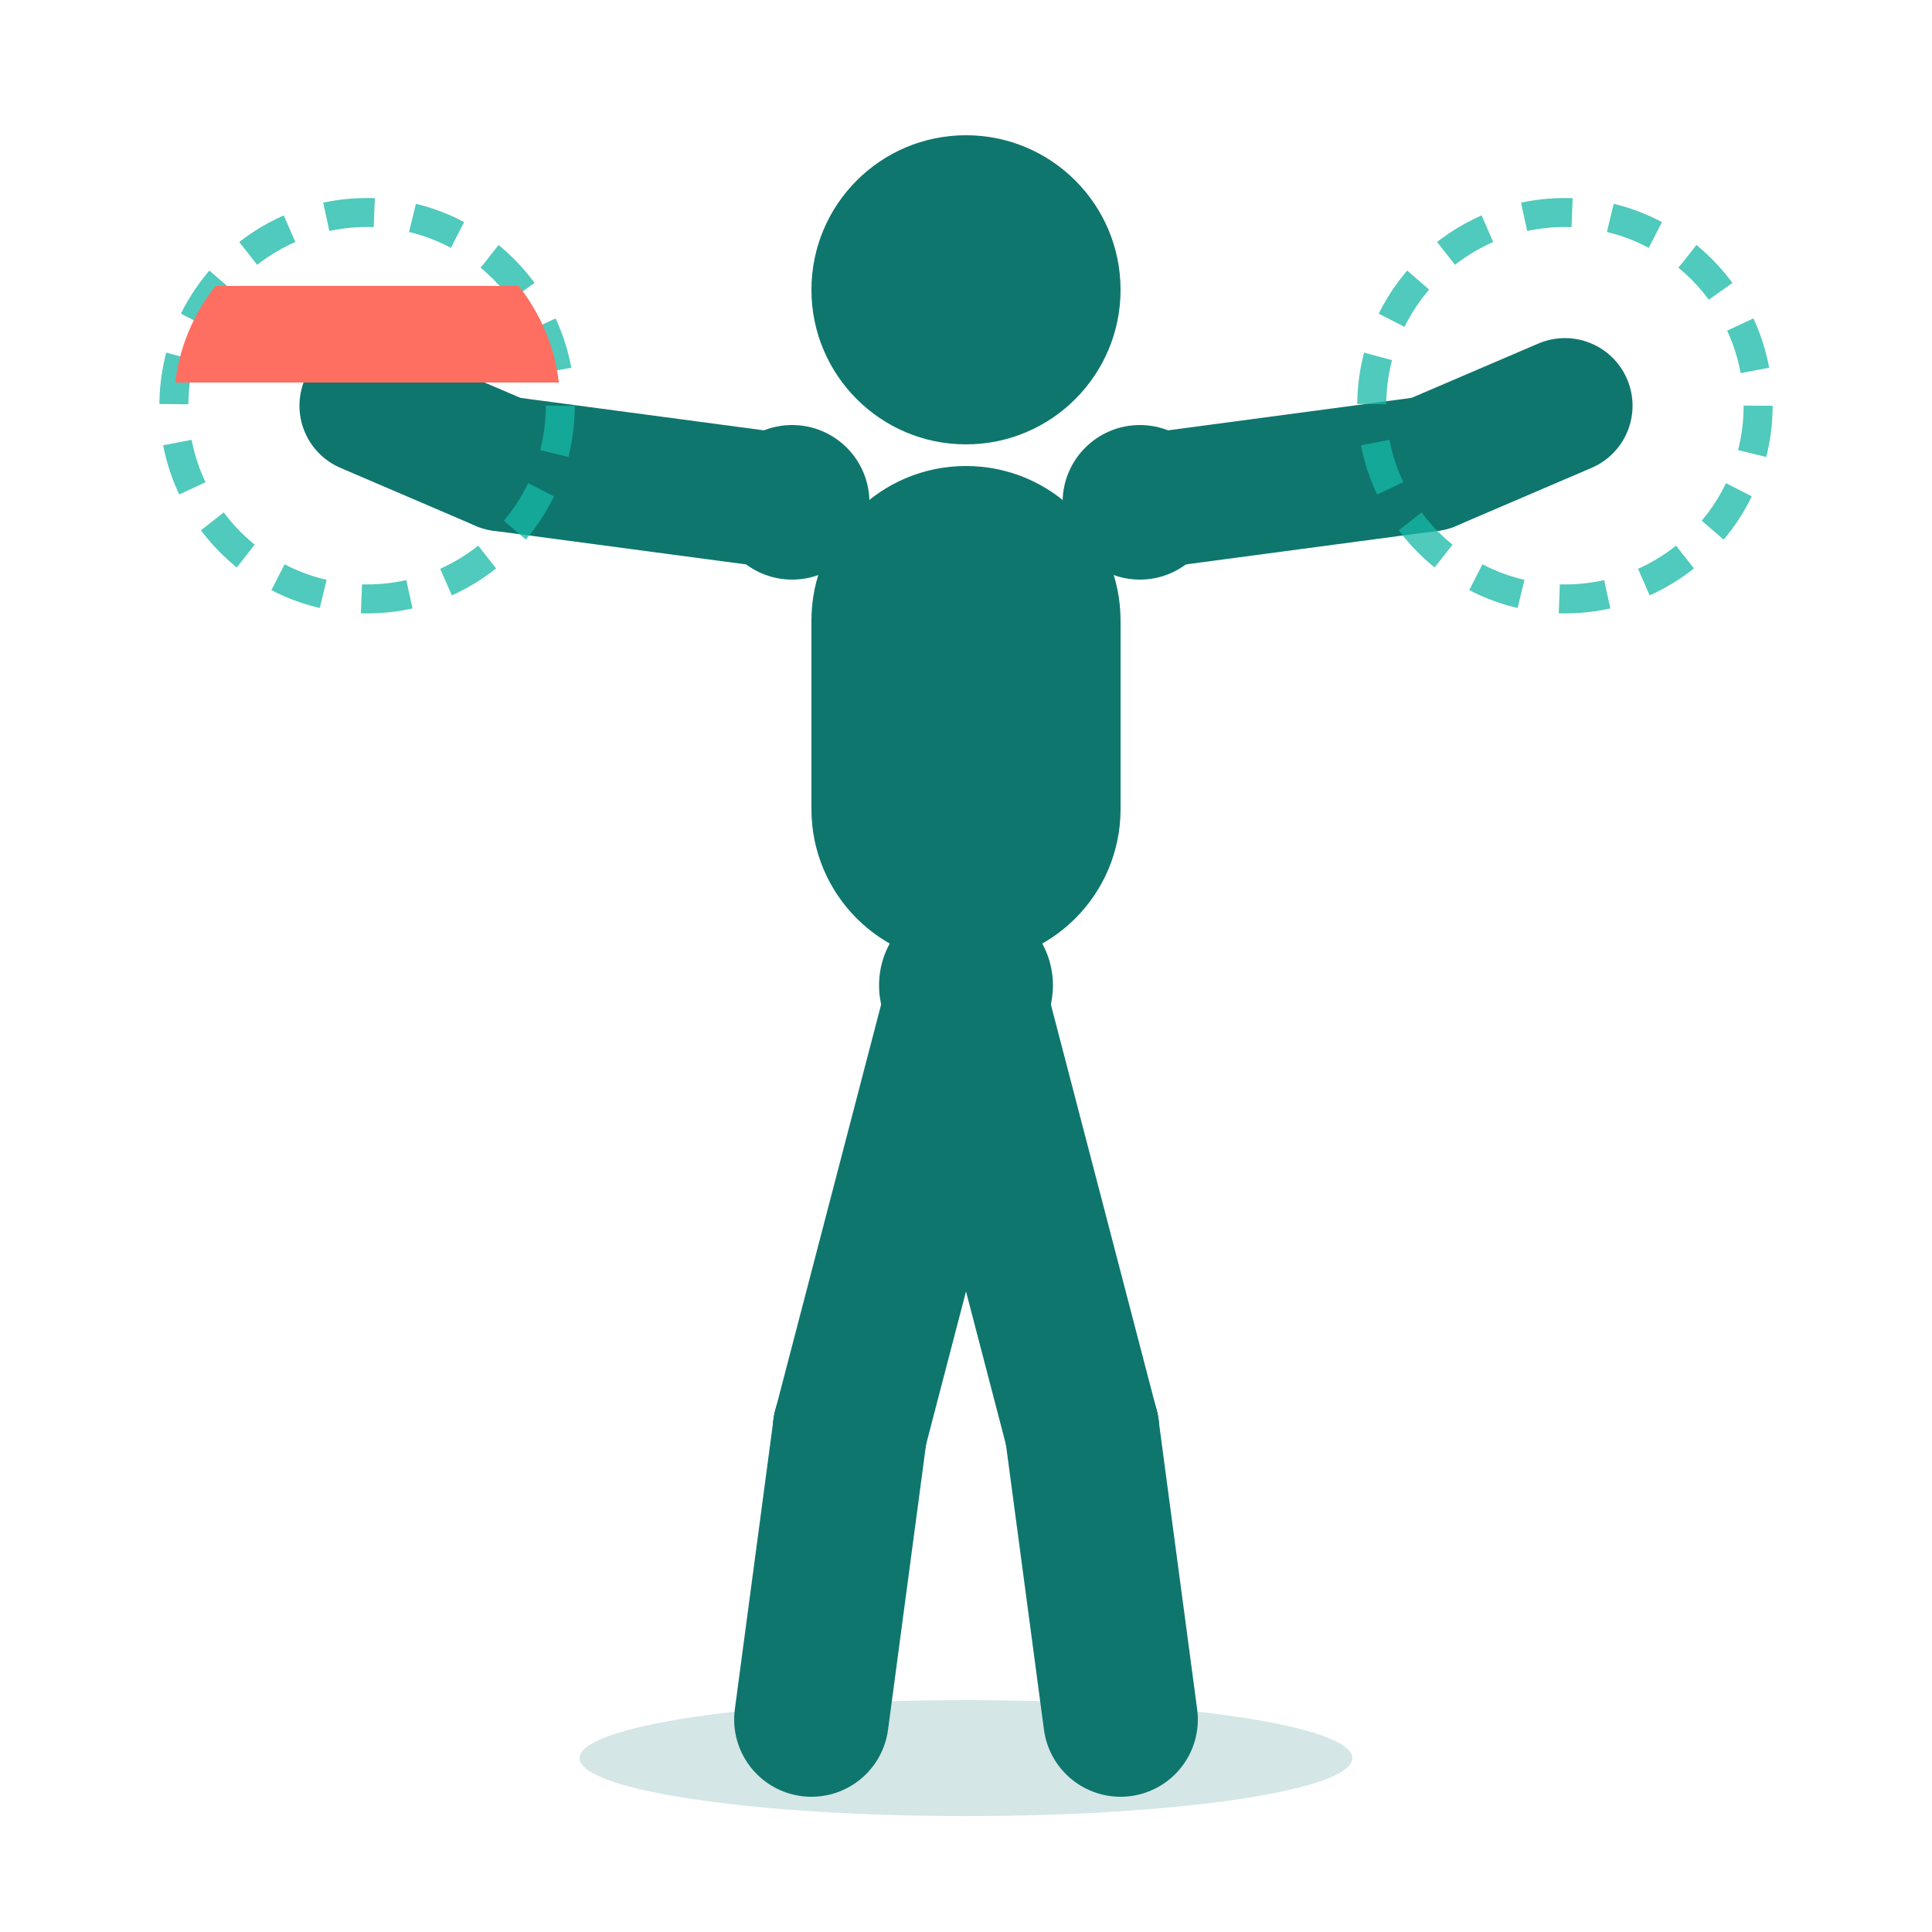
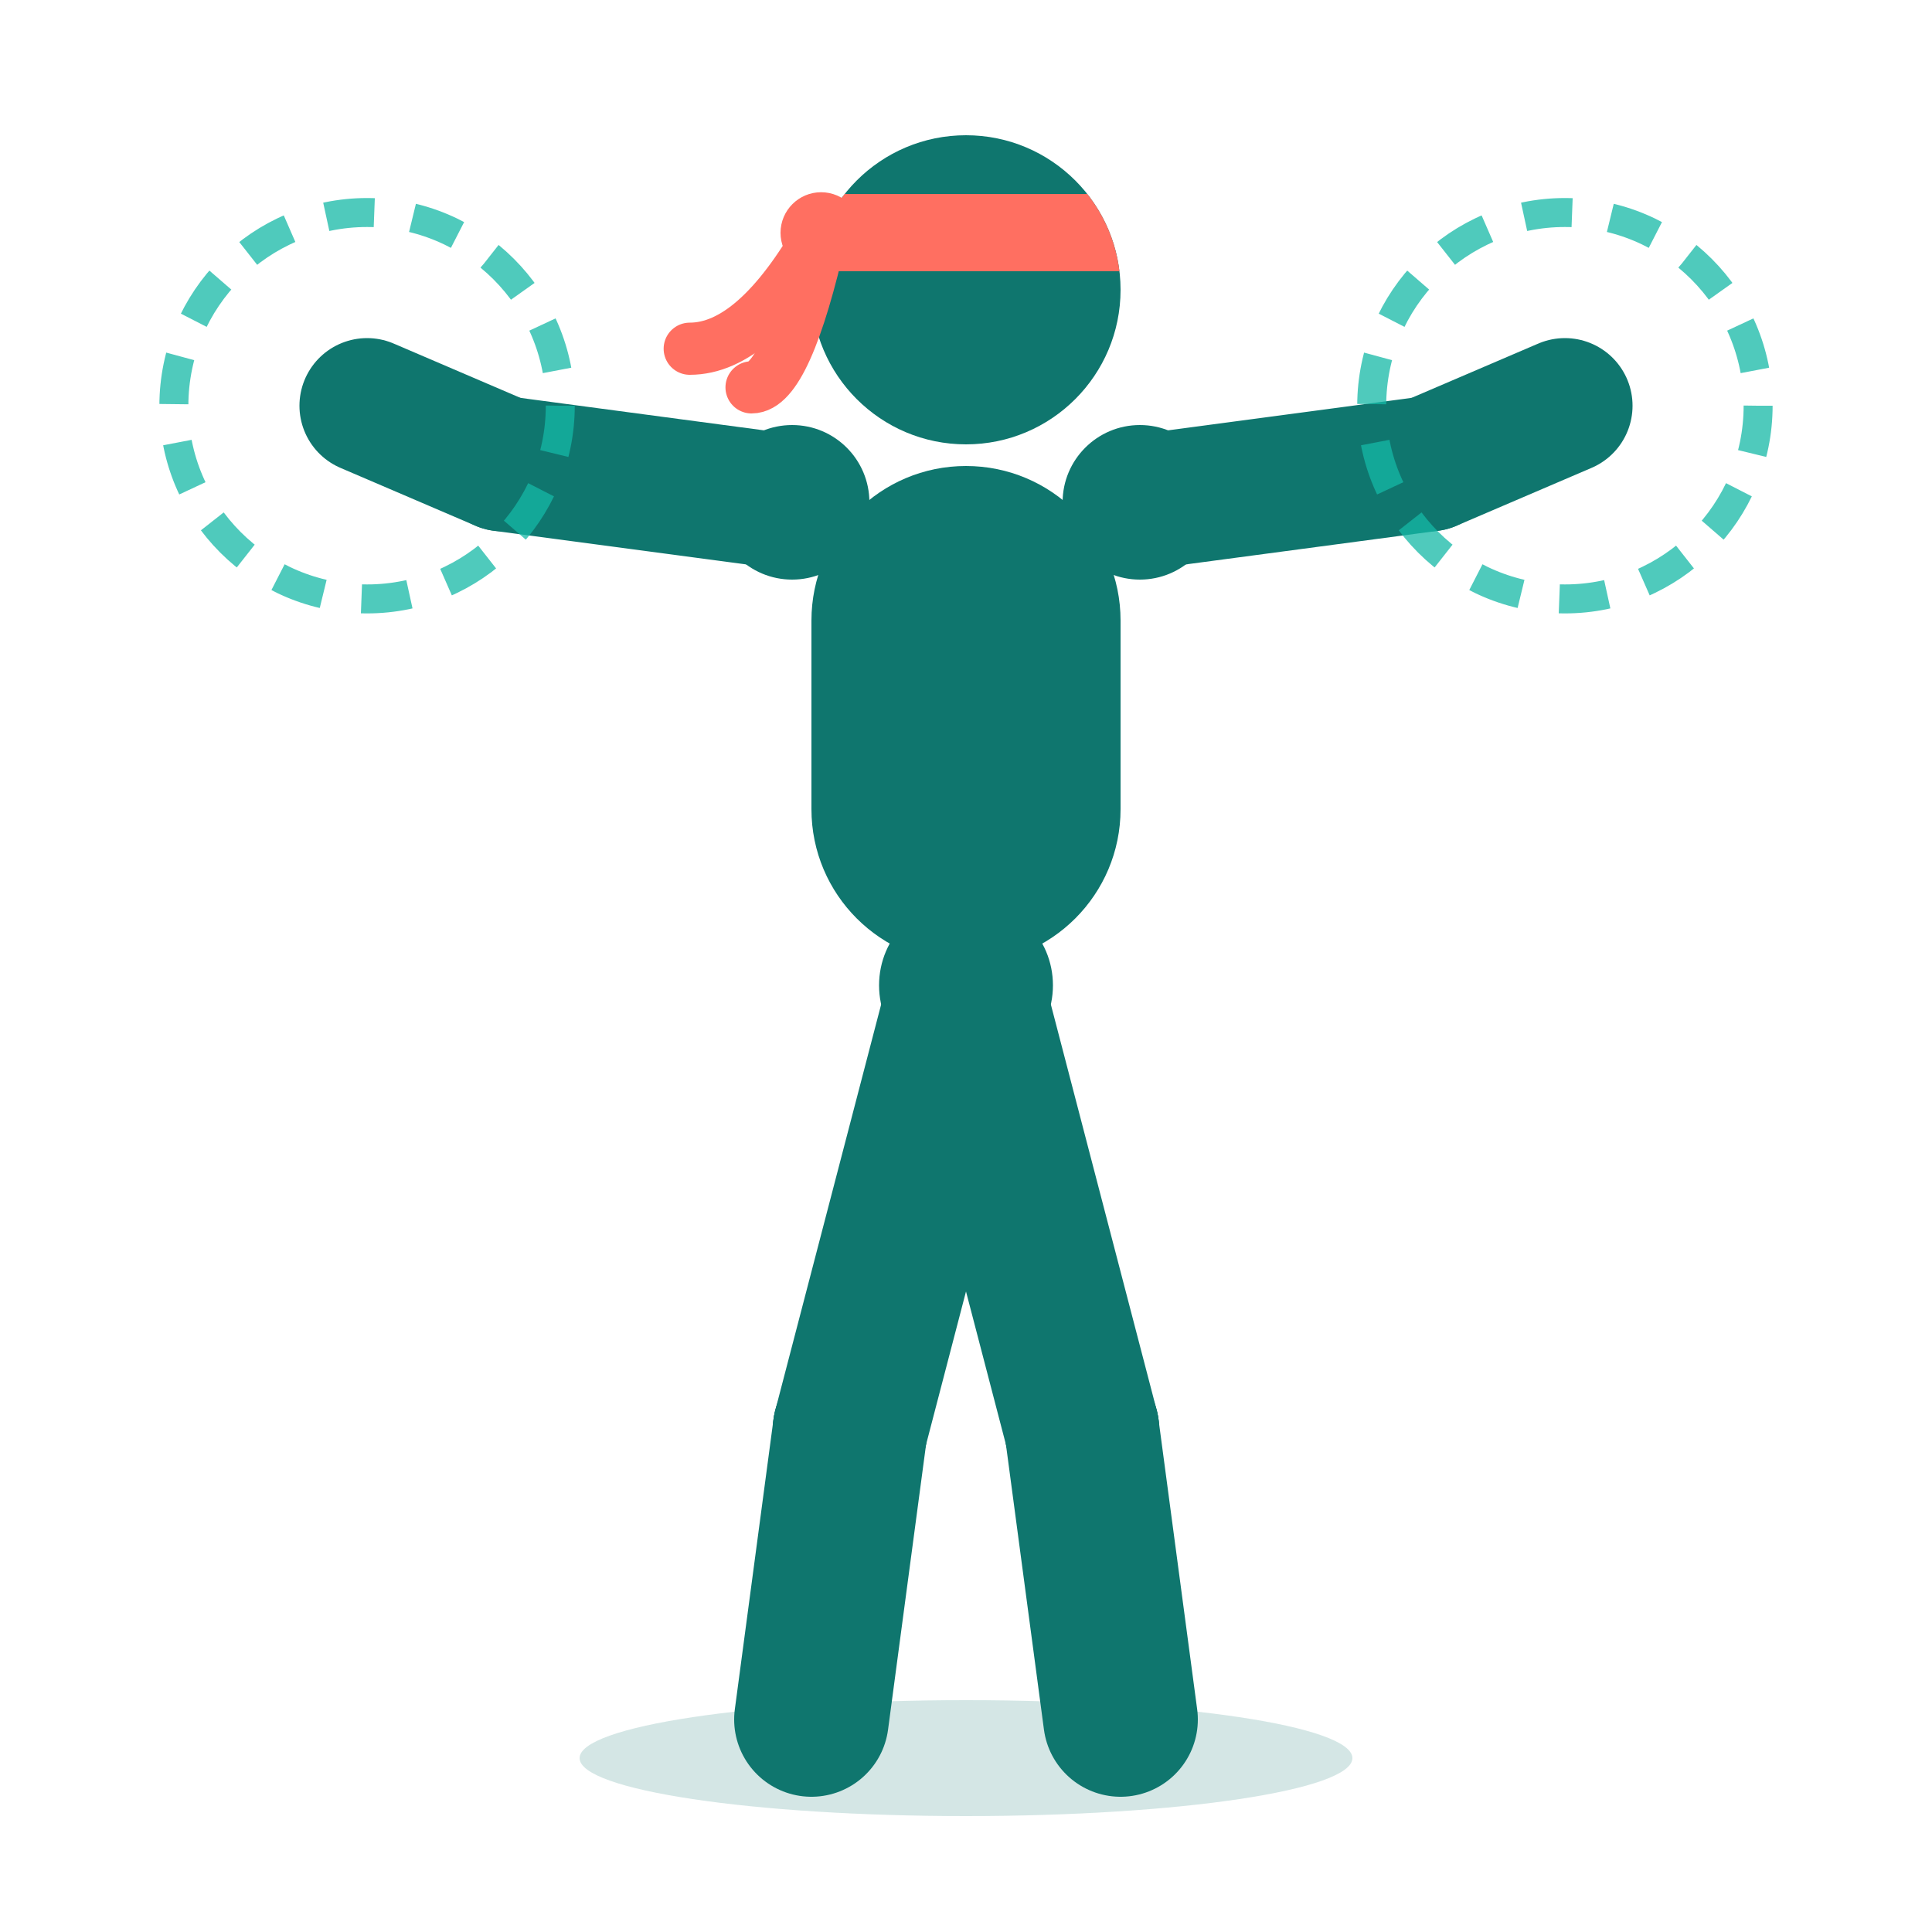
<svg xmlns="http://www.w3.org/2000/svg" viewBox="0 0 200 200" width="200" height="200">
  <ellipse cx="100" cy="182" rx="40" ry="6" fill="#0F766E" opacity="0.18" />
  <line x1="100" y1="102" x2="88" y2="148" stroke="#0F766E" stroke-width="16" stroke-linecap="round" />
  <line x1="100" y1="102" x2="112" y2="148" stroke="#0F766E" stroke-width="16" stroke-linecap="round" />
  <line x1="88" y1="148" x2="84" y2="178" stroke="#0F766E" stroke-width="16" stroke-linecap="round" />
  <line x1="112" y1="148" x2="116" y2="178" stroke="#0F766E" stroke-width="16" stroke-linecap="round" />
  <circle cx="88" cy="148" r="8" fill="#0F766E" />
  <circle cx="112" cy="148" r="8" fill="#0F766E" />
  <circle cx="84" cy="178" r="6" fill="#0F766E" />
  <circle cx="116" cy="178" r="6" fill="#0F766E" />
  <g transform="rotate(0 100 74)">
    <rect x="84" y="48.24" width="32" height="51.52" rx="16" fill="#0F766E" />
  </g>
  <line x1="82" y1="52" x2="52" y2="48" stroke="#0F766E" stroke-width="14" stroke-linecap="round" />
  <line x1="118" y1="52" x2="148" y2="48" stroke="#0F766E" stroke-width="14" stroke-linecap="round" />
  <line x1="52" y1="48" x2="38" y2="42" stroke="#0F766E" stroke-width="14" stroke-linecap="round" />
  <line x1="148" y1="48" x2="162" y2="42" stroke="#0F766E" stroke-width="14" stroke-linecap="round" />
  <circle cx="52" cy="48" r="6" fill="#0F766E" />
  <circle cx="148" cy="48" r="6" fill="#0F766E" />
  <circle cx="38" cy="42" r="5.5" fill="#0F766E" />
  <circle cx="162" cy="42" r="5.5" fill="#0F766E" />
  <circle cx="82" cy="52" r="8" fill="#0F766E" />
  <circle cx="118" cy="52" r="8" fill="#0F766E" />
  <circle cx="100" cy="102" r="9" fill="#0F766E" />
  <circle cx="100" cy="30" r="16" fill="#0F766E" />
  <circle cx="38" cy="42" r="20" fill="none" stroke="#14B8A6" stroke-width="3" stroke-dasharray="5 4" opacity="0.75" />
  <circle cx="162" cy="42" r="20" fill="none" stroke="#14B8A6" stroke-width="3" stroke-dasharray="5 4" opacity="0.75" />
  <clipPath id="hb">
-     <circle cx="38.0" cy="42.0" r="20.0" />
+     <circle cx="100.0" cy="30.0" r="16.0" />
  </clipPath>
-   <rect x="17.0" y="29.6" width="42.0" height="10.0" fill="#FF6F61" clip-path="url(#hb)" />
+   <rect x="83.0" y="20.08" width="34.0" height="8.0" fill="#FF6F61" clip-path="url(#hb)" />
+   <path d="M85.0,24.1 Q78.2,36.1 71.4,36.1" stroke="#FF6F61" stroke-width="5.4" stroke-linecap="round" fill="none" />
+   <path d="M85.0,24.1 Q81.4,40.1 77.8,40.1" stroke="#FF6F61" stroke-width="5.4" stroke-linecap="round" fill="none" />
+   <circle cx="85.0" cy="24.1" r="4.2" fill="#FF6F61" />
</svg>
